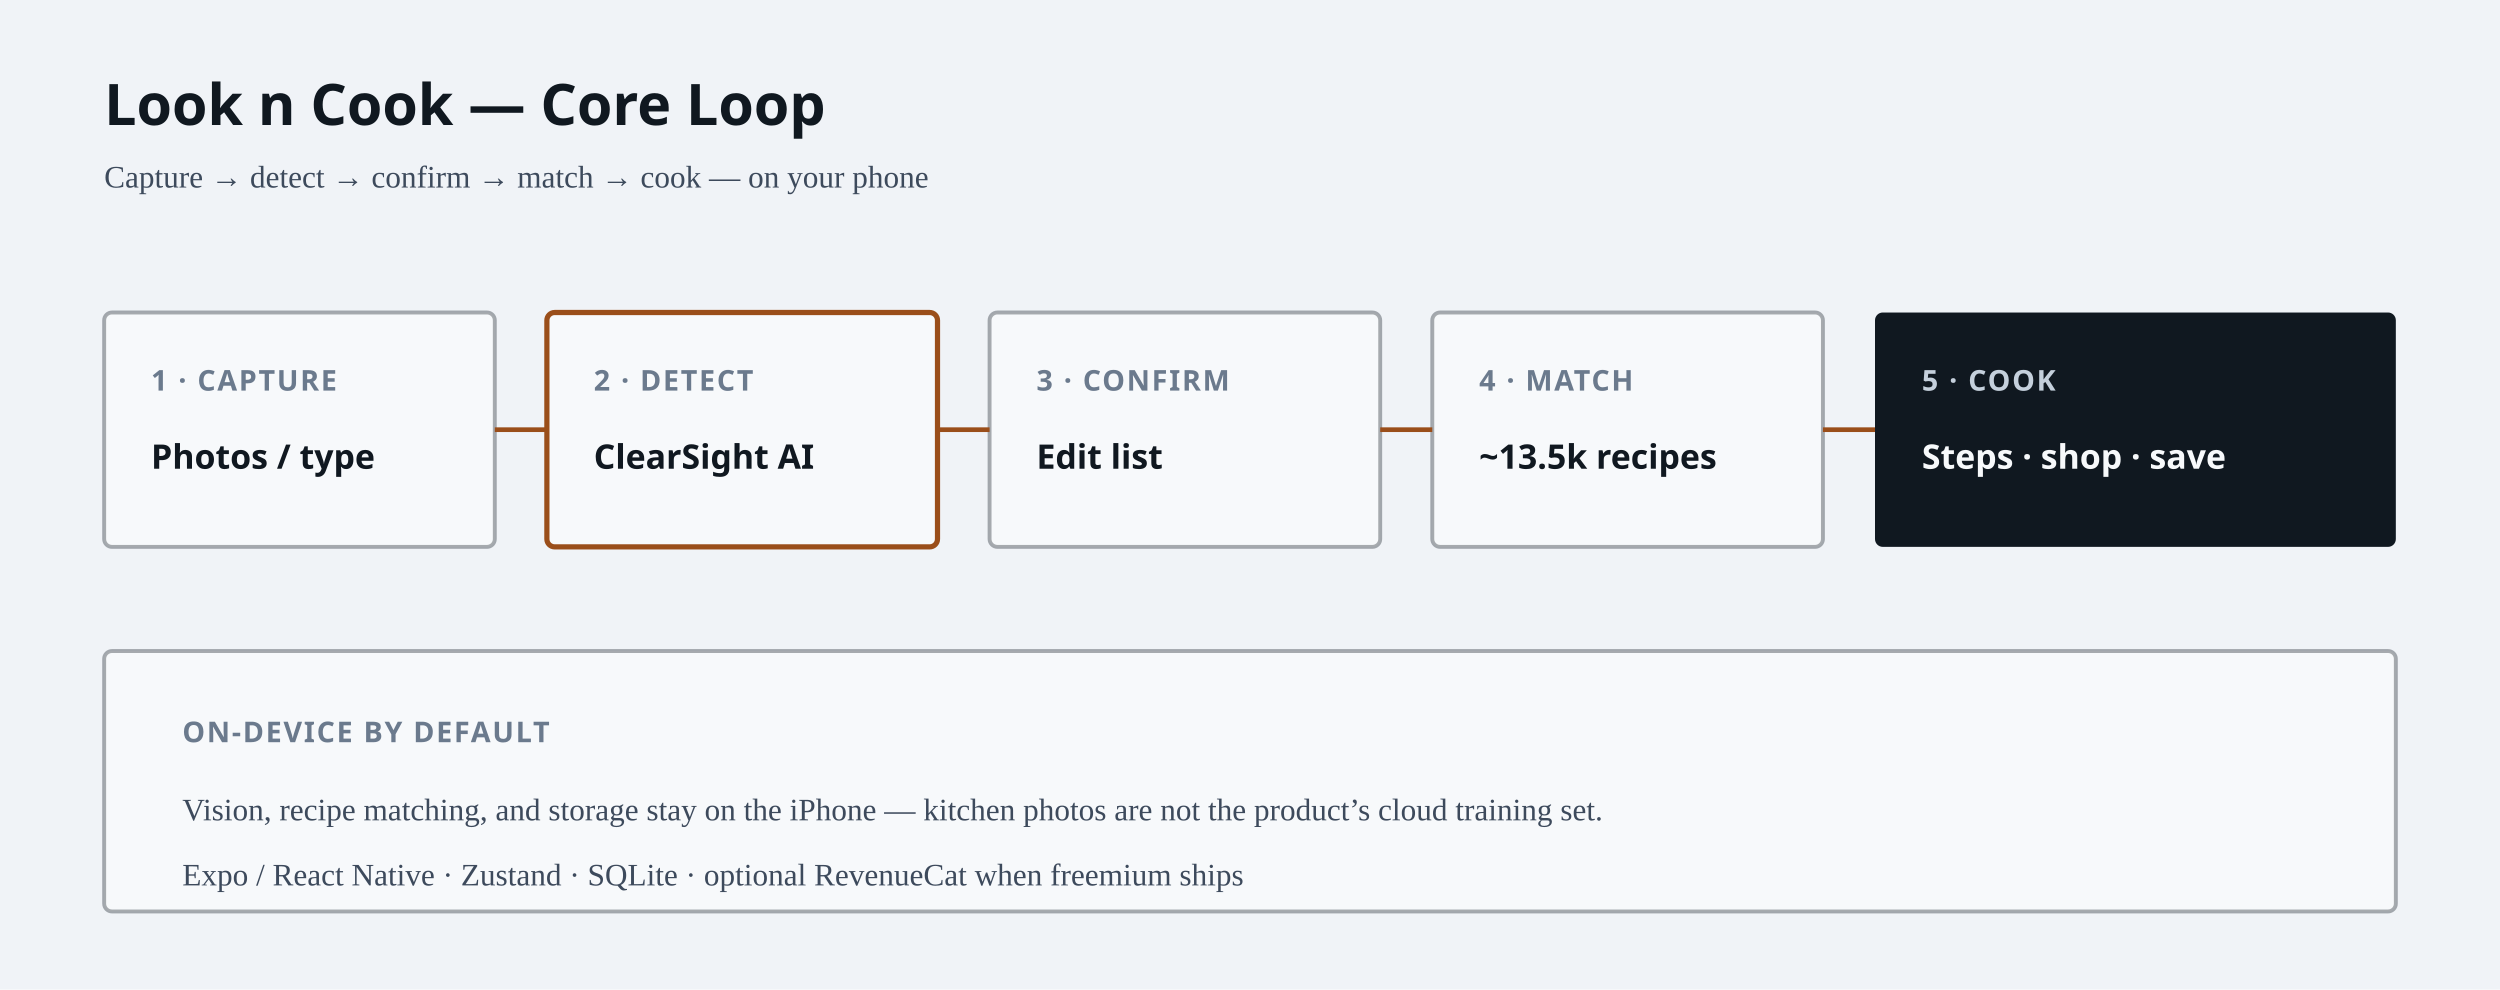
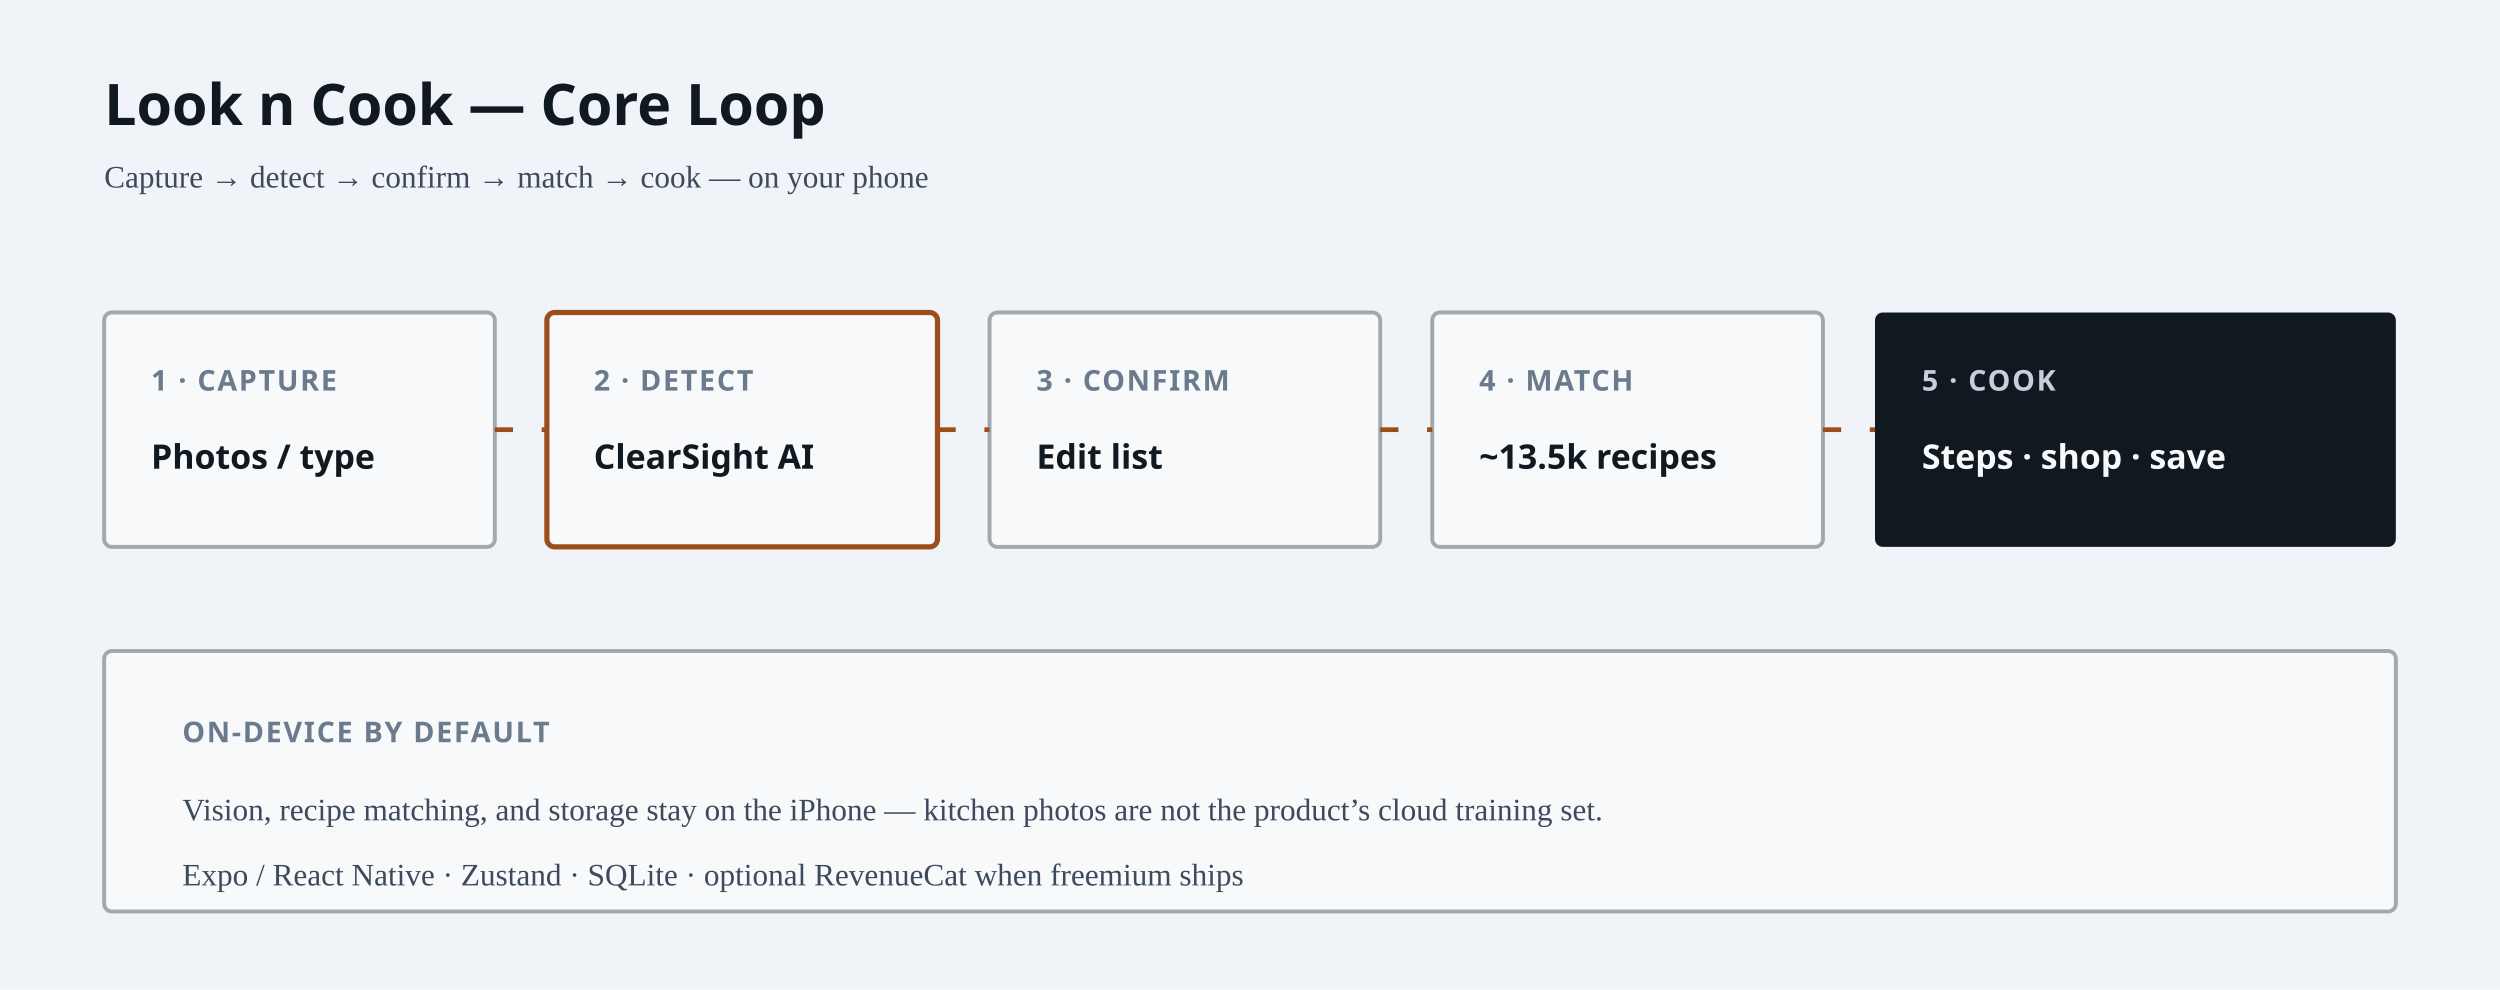
<svg xmlns="http://www.w3.org/2000/svg" width="960" height="380" viewBox="0 0 960 380" role="img" aria-labelledby="title">
  <style>
  .bg { fill: #f0f3f7; }
  .panel { fill: #f7f9fb; stroke: #101820; stroke-width: 1.5; stroke-opacity: 0.35; }
  .panel-accent { fill: #f7f9fb; stroke: #9a4e1a; stroke-width: 2; }
  .panel-ink { fill: #101820; }
  .title { font-family: Syne, Avenir Next, Segoe UI, sans-serif; font-size: 22px; font-weight: 700; fill: #101820; }
  .label { font-family: Syne, Avenir Next, Segoe UI, sans-serif; font-size: 13px; font-weight: 700; fill: #101820; }
  .label-inv { font-family: Syne, Avenir Next, Segoe UI, sans-serif; font-size: 13px; font-weight: 700; fill: #f7f9fb; }
  .sub { font-family: Source Serif 4, Georgia, serif; font-size: 12px; fill: #3d4a5c; }
  .tiny { font-family: Syne, Avenir Next, Segoe UI, sans-serif; font-size: 11px; font-weight: 600; fill: #6b7a8d; letter-spacing: 0.06em; }
  .wire-accent { fill: none; stroke: #9a4e1a; stroke-width: 1.8; }
+ 
+   .wire-accent, .flow {
+     stroke-dasharray: 7 11;
+     animation: viz-flow 2.8s linear infinite;
+   }
+   .wire {
+     stroke-dasharray: 3 9;
+     animation: viz-flow 9s linear infinite;
+   }
+   .panel-accent, .dot, .node-pulse {
+     animation: viz-pulse 3.2s ease-in-out infinite;
+   }
+   @keyframes viz-flow {
+     to { stroke-dashoffset: -72; }
+   }
+   @keyframes viz-pulse {
+     0%, 100% { opacity: 1; }
+     50% { opacity: 0.55; }
+   }
+   @media (prefers-reduced-motion: reduce) {
+     .wire-accent, .flow, .wire, .panel-accent, .dot, .node-pulse { animation: none; }
+   }
+ 
</style>
  <rect class="bg" width="960" height="380" />
  <text class="title" x="40" y="48">Look n Cook — Core Loop</text>
  <text class="sub" x="40" y="72">Capture → detect → confirm → match → cook — on your phone</text>
  <rect class="panel" x="40" y="120" width="150" height="90" rx="3" />
  <text class="tiny" x="58" y="150">1 · CAPTURE</text>
  <text class="label" x="58" y="180">Photos / type</text>
  <rect class="panel-accent" x="210" y="120" width="150" height="90" rx="3" />
  <text class="tiny" x="228" y="150">2 · DETECT</text>
  <text class="label" x="228" y="180">ClearSight AI</text>
  <rect class="panel" x="380" y="120" width="150" height="90" rx="3" />
  <text class="tiny" x="398" y="150">3 · CONFIRM</text>
  <text class="label" x="398" y="180">Edit list</text>
  <rect class="panel" x="550" y="120" width="150" height="90" rx="3" />
  <text class="tiny" x="568" y="150">4 · MATCH</text>
  <text class="label" x="568" y="180">~13.5k recipes</text>
  <rect class="panel-ink" x="720" y="120" width="200" height="90" rx="3" />
  <text class="tiny" x="738" y="150" style="fill:#c5d0dc">5 · COOK</text>
  <text class="label-inv" x="738" y="180">Steps · shop · save</text>
-   <path class="wire-accent" d="M190 165 H210" />
-   <path class="wire-accent" d="M360 165 H380" />
-   <path class="wire-accent" d="M530 165 H550" />
-   <path class="wire-accent" d="M700 165 H720" />
+   <path class="wire-accent" d="M190 165 H210">
+     <animate attributeName="stroke-dashoffset" values="0;-72" dur="2.8s" repeatCount="indefinite" />
+   </path>
+   <path class="wire-accent" d="M360 165 H380">
+     <animate attributeName="stroke-dashoffset" values="0;-72" dur="2.8s" repeatCount="indefinite" />
+   </path>
+   <path class="wire-accent" d="M530 165 H550">
+     <animate attributeName="stroke-dashoffset" values="0;-72" dur="2.8s" repeatCount="indefinite" />
+   </path>
+   <path class="wire-accent" d="M700 165 H720">
+     <animate attributeName="stroke-dashoffset" values="0;-72" dur="2.8s" repeatCount="indefinite" />
+   </path>
  <rect class="panel" x="40" y="250" width="880" height="100" rx="3" />
  <text class="tiny" x="70" y="285">ON-DEVICE BY DEFAULT</text>
  <text class="sub" x="70" y="315">Vision, recipe matching, and storage stay on the iPhone — kitchen photos are not the product’s cloud training set.</text>
  <text class="sub" x="70" y="340">Expo / React Native · Zustand · SQLite · optional RevenueCat when freemium ships</text>
</svg>
